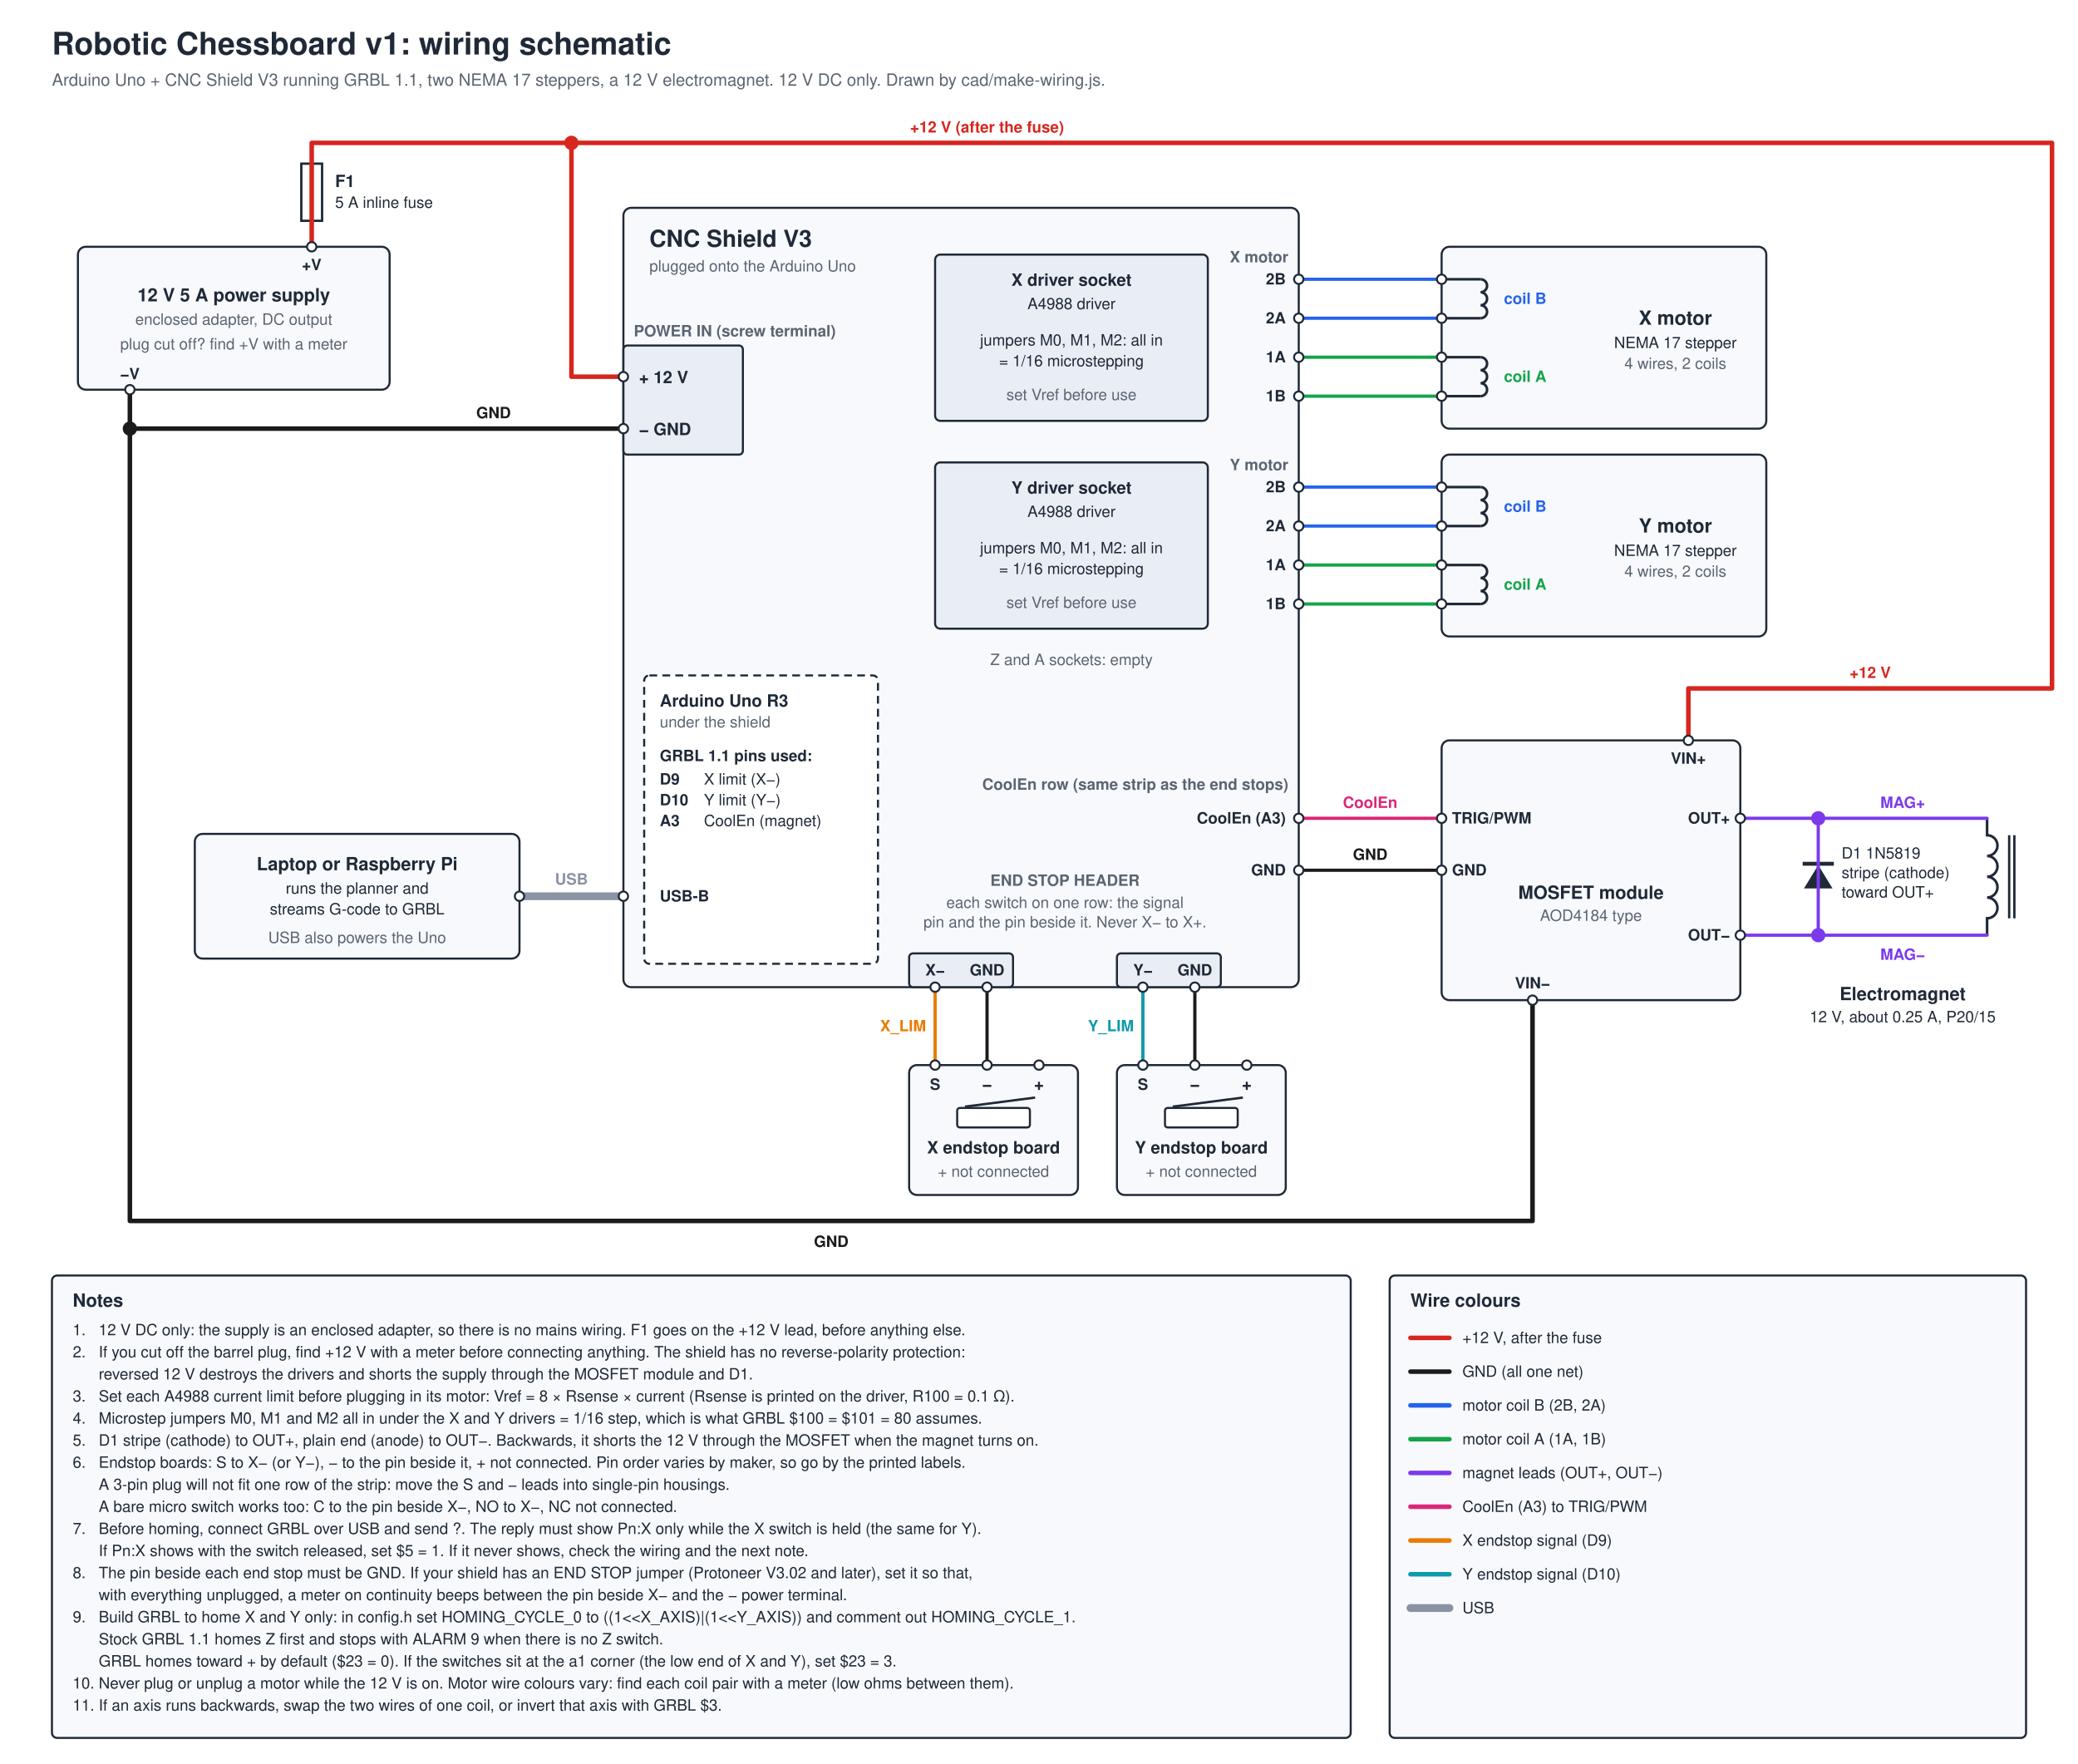
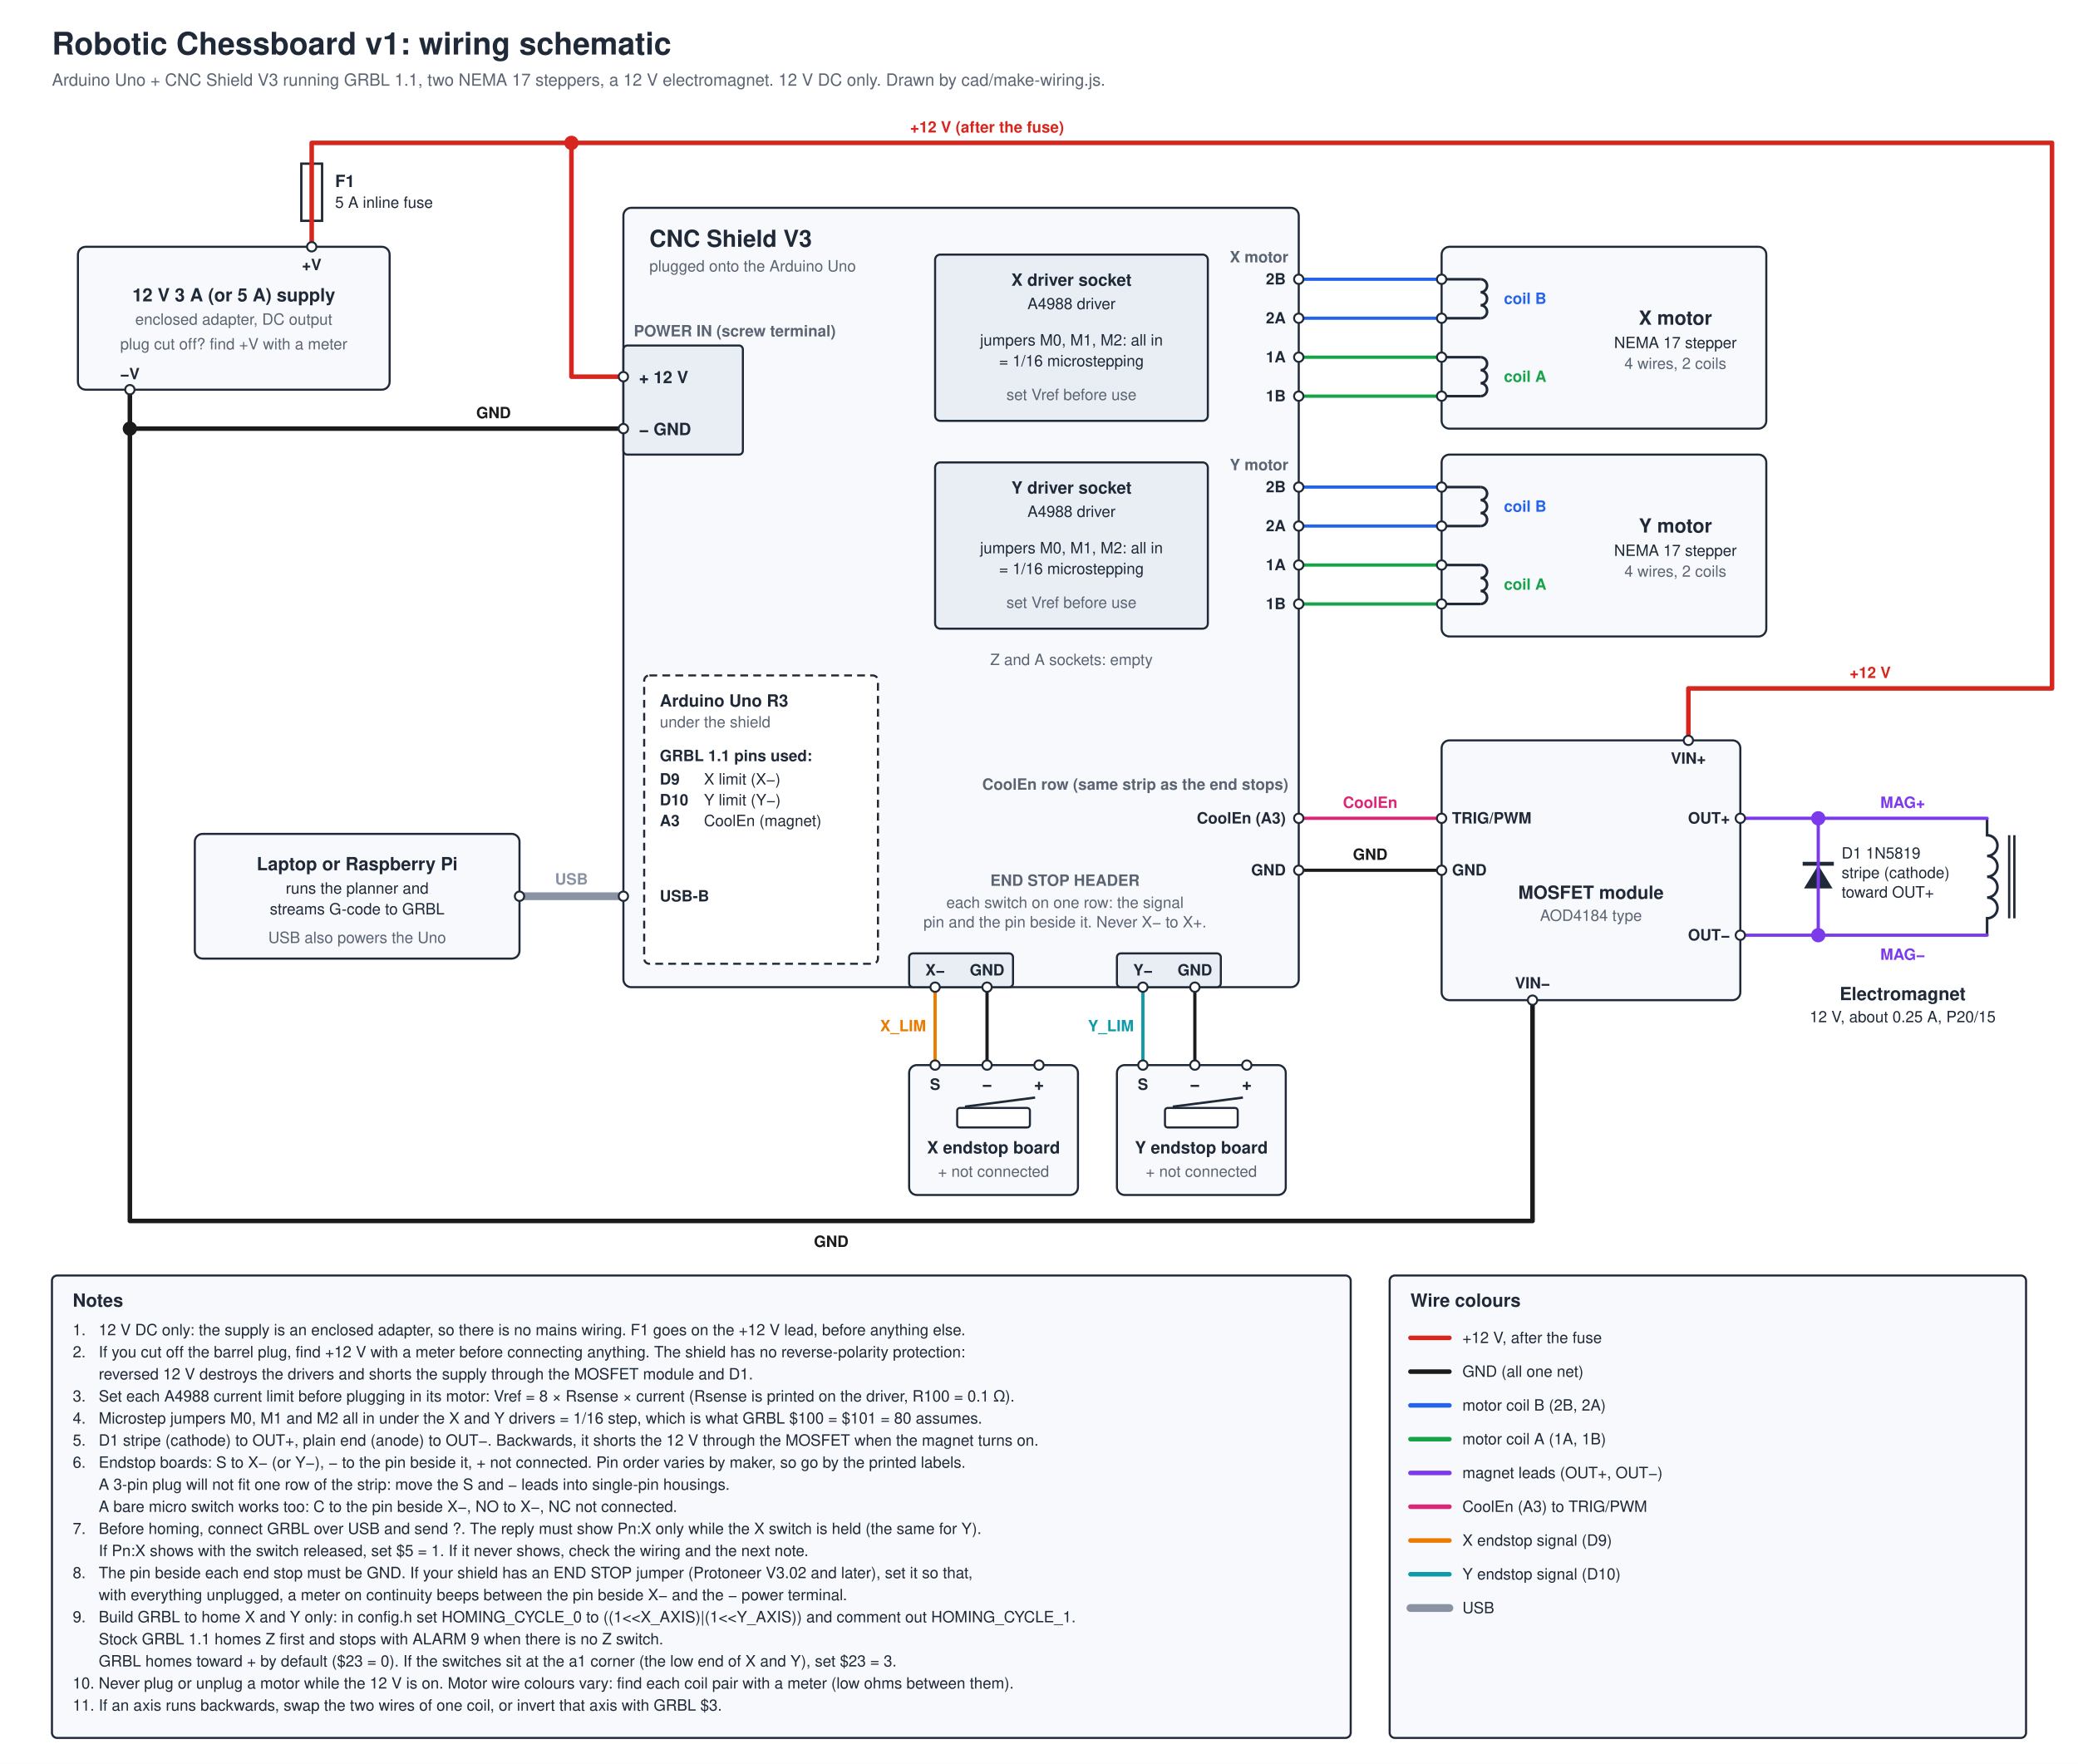
<svg xmlns="http://www.w3.org/2000/svg" width="1600" height="1358" viewBox="0 0 1600 1358" font-family="Helvetica, Arial, sans-serif">
  <rect width="1600" height="1358" fill="#ffffff" />
  <rect class="part" x="60" y="190" width="240" height="110" rx="6" fill="#f7f9fc" stroke="#1f2937" stroke-width="1.6" />
  <rect class="part" x="480" y="160" width="520" height="600" rx="6" fill="#f7f9fc" stroke="#1f2937" stroke-width="1.6" />
  <rect class="part" x="480" y="266" width="92" height="84" rx="3" fill="#e9eef5" stroke="#1f2937" stroke-width="1.6" />
  <rect class="part" x="720" y="196" width="210" height="128" rx="4" fill="#e9eef5" stroke="#1f2937" stroke-width="1.6" />
  <rect class="part" x="720" y="356" width="210" height="128" rx="4" fill="#e9eef5" stroke="#1f2937" stroke-width="1.6" />
  <rect class="part" x="496" y="520" width="180" height="222" rx="4" fill="#fff" stroke="#1f2937" stroke-width="1.6" stroke-dasharray="6 4" />
  <rect class="part" x="700" y="734" width="80" height="26" rx="3" fill="#e9eef5" stroke="#1f2937" stroke-width="1.6" />
  <rect class="part" x="860" y="734" width="80" height="26" rx="3" fill="#e9eef5" stroke="#1f2937" stroke-width="1.6" />
  <rect class="part" x="150" y="642" width="250" height="96" rx="6" fill="#f7f9fc" stroke="#1f2937" stroke-width="1.6" />
  <rect class="part" x="1110" y="190" width="250" height="140" rx="6" fill="#f7f9fc" stroke="#1f2937" stroke-width="1.6" />
  <rect class="part" x="1110" y="350" width="250" height="140" rx="6" fill="#f7f9fc" stroke="#1f2937" stroke-width="1.6" />
  <rect class="part" x="1110" y="570" width="230" height="200" rx="6" fill="#f7f9fc" stroke="#1f2937" stroke-width="1.6" />
  <rect class="part" x="700" y="820" width="130" height="100" rx="6" fill="#f7f9fc" stroke="#1f2937" stroke-width="1.6" />
  <rect class="part" x="860" y="820" width="130" height="100" rx="6" fill="#f7f9fc" stroke="#1f2937" stroke-width="1.6" />
  <rect class="part" x="40" y="982" width="1000" height="356" rx="4" fill="#f7f9fc" stroke="#1f2937" stroke-width="1.6" />
  <rect class="part" x="1070" y="982" width="490" height="356" rx="4" fill="#f7f9fc" stroke="#1f2937" stroke-width="1.6" />
  <rect class="sym" x="232" y="126" width="16" height="44" fill="none" stroke="#1f2937" stroke-width="1.8" />
  <path class="sym" d="M 1140 215 L 1140 215 a 5 5 0 0 1 0 10 a 5 5 0 0 1 0 10 a 5 5 0 0 1 0 10 L 1140 245" fill="none" stroke="#1f2937" stroke-width="2" />
  <path class="sym" d="M 1140 275 L 1140 275 a 5 5 0 0 1 0 10 a 5 5 0 0 1 0 10 a 5 5 0 0 1 0 10 L 1140 305" fill="none" stroke="#1f2937" stroke-width="2" />
  <line class="sym" x1="1110" y1="215" x2="1140" y2="215" stroke="#1f2937" stroke-width="2" />
  <line class="sym" x1="1110" y1="245" x2="1140" y2="245" stroke="#1f2937" stroke-width="2" />
  <line class="sym" x1="1110" y1="275" x2="1140" y2="275" stroke="#1f2937" stroke-width="2" />
  <line class="sym" x1="1110" y1="305" x2="1140" y2="305" stroke="#1f2937" stroke-width="2" />
  <path class="sym" d="M 1140 375 L 1140 375 a 5 5 0 0 1 0 10 a 5 5 0 0 1 0 10 a 5 5 0 0 1 0 10 L 1140 405" fill="none" stroke="#1f2937" stroke-width="2" />
  <path class="sym" d="M 1140 435 L 1140 435 a 5 5 0 0 1 0 10 a 5 5 0 0 1 0 10 a 5 5 0 0 1 0 10 L 1140 465" fill="none" stroke="#1f2937" stroke-width="2" />
  <line class="sym" x1="1110" y1="375" x2="1140" y2="375" stroke="#1f2937" stroke-width="2" />
  <line class="sym" x1="1110" y1="405" x2="1140" y2="405" stroke="#1f2937" stroke-width="2" />
  <line class="sym" x1="1110" y1="435" x2="1140" y2="435" stroke="#1f2937" stroke-width="2" />
  <line class="sym" x1="1110" y1="465" x2="1140" y2="465" stroke="#1f2937" stroke-width="2" />
  <path class="sym" d="M 1530 630 L 1530 643 a 8 8 0 0 1 0 16 a 8 8 0 0 1 0 16 a 8 8 0 0 1 0 16 a 8 8 0 0 1 0 16 L 1530 720" fill="none" stroke="#1f2937" stroke-width="2" />
  <line class="sym" x1="1547" y1="643" x2="1547" y2="707" stroke="#1f2937" stroke-width="1.8" />
  <line class="sym" x1="1551" y1="643" x2="1551" y2="707" stroke="#1f2937" stroke-width="1.8" />
  <polygon class="sym" points="1389,684 1411,684 1400,666" fill="#1f2937" />
  <line class="sym" x1="1388" y1="665" x2="1412" y2="665" stroke="#1f2937" stroke-width="3" />
  <rect class="sym" x="737" y="853" width="56" height="15" rx="2" fill="#fff" stroke="#1f2937" stroke-width="1.6" />
  <line class="sym" x1="743" y1="852" x2="797" y2="845" stroke="#1f2937" stroke-width="1.8" />
  <rect class="sym" x="897" y="853" width="56" height="15" rx="2" fill="#fff" stroke="#1f2937" stroke-width="1.6" />
  <line class="sym" x1="903" y1="852" x2="957" y2="845" stroke="#1f2937" stroke-width="1.8" />
  <polyline class="wire" points="240,190 240,110 1580,110 1580,530 1300,530 1300,570" fill="none" stroke="#d7261e" stroke-width="3.5" stroke-linejoin="round" stroke-linecap="round" />
  <polyline class="wire" points="440,110 440,290 480,290" fill="none" stroke="#d7261e" stroke-width="3.5" stroke-linejoin="round" stroke-linecap="round" />
  <polyline class="wire" points="100,300 100,330 480,330" fill="none" stroke="#1b1b1b" stroke-width="3.5" stroke-linejoin="round" stroke-linecap="round" />
  <polyline class="wire" points="100,330 100,940 1180,940 1180,770" fill="none" stroke="#1b1b1b" stroke-width="3.5" stroke-linejoin="round" stroke-linecap="round" />
  <polyline class="wire" points="400,690 480,690" fill="none" stroke="#8a93a3" stroke-width="6" stroke-linejoin="round" stroke-linecap="round" />
  <polyline class="wire" points="1000,215 1110,215" fill="none" stroke="#2563eb" stroke-width="2.5" stroke-linejoin="round" stroke-linecap="round" />
  <polyline class="wire" points="1000,245 1110,245" fill="none" stroke="#2563eb" stroke-width="2.5" stroke-linejoin="round" stroke-linecap="round" />
  <polyline class="wire" points="1000,275 1110,275" fill="none" stroke="#16a34a" stroke-width="2.5" stroke-linejoin="round" stroke-linecap="round" />
  <polyline class="wire" points="1000,305 1110,305" fill="none" stroke="#16a34a" stroke-width="2.5" stroke-linejoin="round" stroke-linecap="round" />
  <polyline class="wire" points="1000,375 1110,375" fill="none" stroke="#2563eb" stroke-width="2.5" stroke-linejoin="round" stroke-linecap="round" />
  <polyline class="wire" points="1000,405 1110,405" fill="none" stroke="#2563eb" stroke-width="2.5" stroke-linejoin="round" stroke-linecap="round" />
  <polyline class="wire" points="1000,435 1110,435" fill="none" stroke="#16a34a" stroke-width="2.5" stroke-linejoin="round" stroke-linecap="round" />
  <polyline class="wire" points="1000,465 1110,465" fill="none" stroke="#16a34a" stroke-width="2.5" stroke-linejoin="round" stroke-linecap="round" />
  <polyline class="wire" points="1000,630 1110,630" fill="none" stroke="#db2777" stroke-width="2.5" stroke-linejoin="round" stroke-linecap="round" />
  <polyline class="wire" points="1000,670 1110,670" fill="none" stroke="#1b1b1b" stroke-width="2.5" stroke-linejoin="round" stroke-linecap="round" />
  <polyline class="wire" points="1340,630 1530,630" fill="none" stroke="#7c3aed" stroke-width="2.5" stroke-linejoin="round" stroke-linecap="round" />
  <polyline class="wire" points="1340,720 1530,720" fill="none" stroke="#7c3aed" stroke-width="2.5" stroke-linejoin="round" stroke-linecap="round" />
  <polyline class="wire" points="1400,630 1400,720" fill="none" stroke="#7c3aed" stroke-width="2.5" stroke-linejoin="round" stroke-linecap="round" />
  <polyline class="wire" points="720,760 720,820" fill="none" stroke="#ea7a00" stroke-width="2.5" stroke-linejoin="round" stroke-linecap="round" />
  <polyline class="wire" points="760,760 760,820" fill="none" stroke="#1b1b1b" stroke-width="2.5" stroke-linejoin="round" stroke-linecap="round" />
  <polyline class="wire" points="880,760 880,820" fill="none" stroke="#0e9aa7" stroke-width="2.5" stroke-linejoin="round" stroke-linecap="round" />
  <polyline class="wire" points="920,760 920,820" fill="none" stroke="#1b1b1b" stroke-width="2.5" stroke-linejoin="round" stroke-linecap="round" />
  <polyline class="wire" points="1086,1030 1116,1030" fill="none" stroke="#d7261e" stroke-width="3.5" stroke-linejoin="round" stroke-linecap="round" />
  <polyline class="wire" points="1086,1056 1116,1056" fill="none" stroke="#1b1b1b" stroke-width="3.5" stroke-linejoin="round" stroke-linecap="round" />
  <polyline class="wire" points="1086,1082 1116,1082" fill="none" stroke="#2563eb" stroke-width="3.5" stroke-linejoin="round" stroke-linecap="round" />
  <polyline class="wire" points="1086,1108 1116,1108" fill="none" stroke="#16a34a" stroke-width="3.5" stroke-linejoin="round" stroke-linecap="round" />
  <polyline class="wire" points="1086,1134 1116,1134" fill="none" stroke="#7c3aed" stroke-width="3.5" stroke-linejoin="round" stroke-linecap="round" />
  <polyline class="wire" points="1086,1160 1116,1160" fill="none" stroke="#db2777" stroke-width="3.5" stroke-linejoin="round" stroke-linecap="round" />
  <polyline class="wire" points="1086,1186 1116,1186" fill="none" stroke="#ea7a00" stroke-width="3.5" stroke-linejoin="round" stroke-linecap="round" />
  <polyline class="wire" points="1086,1212 1116,1212" fill="none" stroke="#0e9aa7" stroke-width="3.5" stroke-linejoin="round" stroke-linecap="round" />
  <polyline class="wire" points="1086,1238 1116,1238" fill="none" stroke="#8a93a3" stroke-width="6" stroke-linejoin="round" stroke-linecap="round" />
  <circle cx="240" cy="190" r="3.6" fill="#fff" stroke="#1f2937" stroke-width="1.5" />
  <circle cx="100" cy="300" r="3.6" fill="#fff" stroke="#1f2937" stroke-width="1.5" />
  <circle cx="440" cy="110" r="5.5" fill="#d7261e" />
  <circle cx="100" cy="330" r="5.5" fill="#1b1b1b" />
  <circle cx="480" cy="290" r="3.6" fill="#fff" stroke="#1f2937" stroke-width="1.5" />
  <circle cx="480" cy="330" r="3.6" fill="#fff" stroke="#1f2937" stroke-width="1.5" />
  <circle cx="1000" cy="215" r="3.6" fill="#fff" stroke="#1f2937" stroke-width="1.5" />
  <circle cx="1000" cy="245" r="3.6" fill="#fff" stroke="#1f2937" stroke-width="1.5" />
  <circle cx="1000" cy="275" r="3.6" fill="#fff" stroke="#1f2937" stroke-width="1.5" />
  <circle cx="1000" cy="305" r="3.6" fill="#fff" stroke="#1f2937" stroke-width="1.5" />
  <circle cx="1000" cy="375" r="3.6" fill="#fff" stroke="#1f2937" stroke-width="1.5" />
  <circle cx="1000" cy="405" r="3.6" fill="#fff" stroke="#1f2937" stroke-width="1.5" />
  <circle cx="1000" cy="435" r="3.6" fill="#fff" stroke="#1f2937" stroke-width="1.5" />
  <circle cx="1000" cy="465" r="3.6" fill="#fff" stroke="#1f2937" stroke-width="1.5" />
  <circle cx="480" cy="690" r="3.6" fill="#fff" stroke="#1f2937" stroke-width="1.5" />
  <circle cx="720" cy="760" r="3.6" fill="#fff" stroke="#1f2937" stroke-width="1.5" />
  <circle cx="760" cy="760" r="3.6" fill="#fff" stroke="#1f2937" stroke-width="1.5" />
  <circle cx="880" cy="760" r="3.6" fill="#fff" stroke="#1f2937" stroke-width="1.5" />
  <circle cx="920" cy="760" r="3.6" fill="#fff" stroke="#1f2937" stroke-width="1.5" />
  <circle cx="1000" cy="630" r="3.6" fill="#fff" stroke="#1f2937" stroke-width="1.5" />
  <circle cx="1000" cy="670" r="3.6" fill="#fff" stroke="#1f2937" stroke-width="1.5" />
  <circle cx="400" cy="690" r="3.6" fill="#fff" stroke="#1f2937" stroke-width="1.5" />
  <circle cx="1110" cy="215" r="3.6" fill="#fff" stroke="#1f2937" stroke-width="1.5" />
  <circle cx="1110" cy="245" r="3.6" fill="#fff" stroke="#1f2937" stroke-width="1.5" />
  <circle cx="1110" cy="275" r="3.6" fill="#fff" stroke="#1f2937" stroke-width="1.5" />
  <circle cx="1110" cy="305" r="3.6" fill="#fff" stroke="#1f2937" stroke-width="1.5" />
  <circle cx="1110" cy="375" r="3.6" fill="#fff" stroke="#1f2937" stroke-width="1.5" />
  <circle cx="1110" cy="405" r="3.6" fill="#fff" stroke="#1f2937" stroke-width="1.5" />
  <circle cx="1110" cy="435" r="3.6" fill="#fff" stroke="#1f2937" stroke-width="1.5" />
  <circle cx="1110" cy="465" r="3.6" fill="#fff" stroke="#1f2937" stroke-width="1.5" />
  <circle cx="1110" cy="630" r="3.6" fill="#fff" stroke="#1f2937" stroke-width="1.5" />
  <circle cx="1110" cy="670" r="3.6" fill="#fff" stroke="#1f2937" stroke-width="1.5" />
  <circle cx="1300" cy="570" r="3.6" fill="#fff" stroke="#1f2937" stroke-width="1.5" />
  <circle cx="1180" cy="770" r="3.6" fill="#fff" stroke="#1f2937" stroke-width="1.5" />
  <circle cx="1340" cy="630" r="3.6" fill="#fff" stroke="#1f2937" stroke-width="1.5" />
  <circle cx="1340" cy="720" r="3.6" fill="#fff" stroke="#1f2937" stroke-width="1.5" />
  <circle cx="1400" cy="630" r="5.5" fill="#7c3aed" />
  <circle cx="1400" cy="720" r="5.5" fill="#7c3aed" />
  <circle cx="720" cy="820" r="3.6" fill="#fff" stroke="#1f2937" stroke-width="1.5" />
  <circle cx="760" cy="820" r="3.6" fill="#fff" stroke="#1f2937" stroke-width="1.5" />
  <circle cx="800" cy="820" r="3.6" fill="#fff" stroke="#1f2937" stroke-width="1.5" />
  <circle cx="880" cy="820" r="3.6" fill="#fff" stroke="#1f2937" stroke-width="1.5" />
  <circle cx="920" cy="820" r="3.6" fill="#fff" stroke="#1f2937" stroke-width="1.5" />
  <circle cx="960" cy="820" r="3.6" fill="#fff" stroke="#1f2937" stroke-width="1.5" />
  <text x="40" y="42" font-size="24" font-weight="700" text-anchor="start" fill="#1f2937">Robotic Chessboard v1: wiring schematic</text>
  <text x="40" y="66" font-size="13" font-weight="400" text-anchor="start" fill="#5b6472">Arduino Uno + CNC Shield V3 running GRBL 1.1, two NEMA 17 steppers, a 12 V electromagnet. 12 V DC only. Drawn by cad/make-wiring.js.</text>
-   <text x="180" y="232" font-size="14" font-weight="700" text-anchor="middle" fill="#1f2937">12 V 5 A power supply</text>
+   <text x="180" y="232" font-size="14" font-weight="700" text-anchor="middle" fill="#1f2937">12 V 3 A (or 5 A) supply</text>
  <text x="180" y="250" font-size="12" font-weight="400" text-anchor="middle" fill="#5b6472">enclosed adapter, DC output</text>
  <text x="180" y="269" font-size="12" font-weight="400" text-anchor="middle" fill="#5b6472">plug cut off? find +V with a meter</text>
  <text x="240" y="208" font-size="12" font-weight="700" text-anchor="middle" fill="#1f2937">+V</text>
  <text x="100" y="292" font-size="12" font-weight="700" text-anchor="middle" fill="#1f2937">−V</text>
  <text x="258" y="144" font-size="13" font-weight="700" text-anchor="start" fill="#1f2937">F1</text>
  <text x="258" y="160" font-size="12" font-weight="400" text-anchor="start" fill="#1f2937">5 A inline fuse</text>
  <text x="760" y="102" font-size="12" font-weight="700" text-anchor="middle" fill="#d7261e">+12 V (after the fuse)</text>
  <text x="1440" y="522" font-size="12" font-weight="700" text-anchor="middle" fill="#d7261e">+12 V</text>
  <text x="380" y="322" font-size="12" font-weight="700" text-anchor="middle" fill="#1b1b1b">GND</text>
  <text x="640" y="960" font-size="12" font-weight="700" text-anchor="middle" fill="#1b1b1b">GND</text>
  <text x="500" y="190" font-size="18" font-weight="700" text-anchor="start" fill="#1f2937">CNC Shield V3</text>
  <text x="500" y="209" font-size="12" font-weight="400" text-anchor="start" fill="#5b6472">plugged onto the Arduino Uno</text>
  <text x="488" y="259" font-size="12" font-weight="700" text-anchor="start" fill="#5b6472">POWER IN (screw terminal)</text>
  <text x="492" y="295" font-size="13" font-weight="700" text-anchor="start" fill="#1f2937">+  12 V</text>
  <text x="492" y="335" font-size="13" font-weight="700" text-anchor="start" fill="#1f2937">−  GND</text>
  <text x="825" y="220" font-size="13" font-weight="700" text-anchor="middle" fill="#1f2937">X driver socket</text>
  <text x="825" y="238" font-size="12" font-weight="400" text-anchor="middle" fill="#1f2937">A4988 driver</text>
  <text x="825" y="266" font-size="12" font-weight="400" text-anchor="middle" fill="#1f2937">jumpers M0, M1, M2: all in</text>
  <text x="825" y="282" font-size="12" font-weight="400" text-anchor="middle" fill="#1f2937">= 1/16 microstepping</text>
  <text x="825" y="308" font-size="12" font-weight="400" text-anchor="middle" fill="#5b6472">set Vref before use</text>
  <text x="992" y="202" font-size="12" font-weight="700" text-anchor="end" fill="#5b6472">X motor</text>
  <text x="990" y="219" font-size="12" font-weight="700" text-anchor="end" fill="#1f2937">2B</text>
  <text x="990" y="249" font-size="12" font-weight="700" text-anchor="end" fill="#1f2937">2A</text>
  <text x="990" y="279" font-size="12" font-weight="700" text-anchor="end" fill="#1f2937">1A</text>
  <text x="990" y="309" font-size="12" font-weight="700" text-anchor="end" fill="#1f2937">1B</text>
  <text x="825" y="380" font-size="13" font-weight="700" text-anchor="middle" fill="#1f2937">Y driver socket</text>
  <text x="825" y="398" font-size="12" font-weight="400" text-anchor="middle" fill="#1f2937">A4988 driver</text>
  <text x="825" y="426" font-size="12" font-weight="400" text-anchor="middle" fill="#1f2937">jumpers M0, M1, M2: all in</text>
  <text x="825" y="442" font-size="12" font-weight="400" text-anchor="middle" fill="#1f2937">= 1/16 microstepping</text>
  <text x="825" y="468" font-size="12" font-weight="400" text-anchor="middle" fill="#5b6472">set Vref before use</text>
  <text x="992" y="362" font-size="12" font-weight="700" text-anchor="end" fill="#5b6472">Y motor</text>
  <text x="990" y="379" font-size="12" font-weight="700" text-anchor="end" fill="#1f2937">2B</text>
  <text x="990" y="409" font-size="12" font-weight="700" text-anchor="end" fill="#1f2937">2A</text>
  <text x="990" y="439" font-size="12" font-weight="700" text-anchor="end" fill="#1f2937">1A</text>
  <text x="990" y="469" font-size="12" font-weight="700" text-anchor="end" fill="#1f2937">1B</text>
  <text x="825" y="512" font-size="12" font-weight="400" text-anchor="middle" fill="#5b6472">Z and A sockets: empty</text>
  <text x="508" y="544" font-size="13" font-weight="700" text-anchor="start" fill="#1f2937">Arduino Uno R3</text>
  <text x="508" y="560" font-size="12" font-weight="400" text-anchor="start" fill="#5b6472">under the shield</text>
  <text x="508" y="586" font-size="12" font-weight="700" text-anchor="start" fill="#1f2937">GRBL 1.1 pins used:</text>
  <text x="508" y="604" font-size="12" font-weight="700" text-anchor="start" fill="#1f2937">D9</text>
  <text x="542" y="604" font-size="12" font-weight="400" text-anchor="start" fill="#1f2937">X limit (X−)</text>
  <text x="508" y="620" font-size="12" font-weight="700" text-anchor="start" fill="#1f2937">D10</text>
  <text x="542" y="620" font-size="12" font-weight="400" text-anchor="start" fill="#1f2937">Y limit (Y−)</text>
  <text x="508" y="636" font-size="12" font-weight="700" text-anchor="start" fill="#1f2937">A3</text>
  <text x="542" y="636" font-size="12" font-weight="400" text-anchor="start" fill="#1f2937">CoolEn (magnet)</text>
  <text x="508" y="694" font-size="12" font-weight="700" text-anchor="start" fill="#1f2937">USB-B</text>
  <text x="820" y="682" font-size="12" font-weight="700" text-anchor="middle" fill="#5b6472">END STOP HEADER</text>
  <text x="820" y="699" font-size="12" font-weight="400" text-anchor="middle" fill="#5b6472">each switch on one row: the signal</text>
  <text x="820" y="714" font-size="12" font-weight="400" text-anchor="middle" fill="#5b6472">pin and the pin beside it. Never X− to X+.</text>
  <text x="720" y="751" font-size="12" font-weight="700" text-anchor="middle" fill="#1f2937">X−</text>
  <text x="760" y="751" font-size="12" font-weight="700" text-anchor="middle" fill="#1f2937">GND</text>
  <text x="880" y="751" font-size="12" font-weight="700" text-anchor="middle" fill="#1f2937">Y−</text>
  <text x="920" y="751" font-size="12" font-weight="700" text-anchor="middle" fill="#1f2937">GND</text>
  <text x="992" y="608" font-size="12" font-weight="700" text-anchor="end" fill="#5b6472">CoolEn row (same strip as the end stops)</text>
  <text x="990" y="634" font-size="12" font-weight="700" text-anchor="end" fill="#1f2937">CoolEn (A3)</text>
  <text x="990" y="674" font-size="12" font-weight="700" text-anchor="end" fill="#1f2937">GND</text>
  <text x="275" y="670" font-size="14" font-weight="700" text-anchor="middle" fill="#1f2937">Laptop or Raspberry Pi</text>
  <text x="275" y="688" font-size="12" font-weight="400" text-anchor="middle" fill="#1f2937">runs the planner and</text>
  <text x="275" y="704" font-size="12" font-weight="400" text-anchor="middle" fill="#1f2937">streams G-code to GRBL</text>
  <text x="275" y="726" font-size="12" font-weight="400" text-anchor="middle" fill="#5b6472">USB also powers the Uno</text>
  <text x="440" y="681" font-size="12" font-weight="700" text-anchor="middle" fill="#8a93a3">USB</text>
  <text x="1158" y="234" font-size="12" font-weight="700" text-anchor="start" fill="#2563eb">coil B</text>
  <text x="1158" y="294" font-size="12" font-weight="700" text-anchor="start" fill="#16a34a">coil A</text>
  <text x="1290" y="250" font-size="15" font-weight="700" text-anchor="middle" fill="#1f2937">X motor</text>
  <text x="1290" y="268" font-size="12" font-weight="400" text-anchor="middle" fill="#1f2937">NEMA 17 stepper</text>
  <text x="1290" y="284" font-size="12" font-weight="400" text-anchor="middle" fill="#5b6472">4 wires, 2 coils</text>
  <text x="1158" y="394" font-size="12" font-weight="700" text-anchor="start" fill="#2563eb">coil B</text>
  <text x="1158" y="454" font-size="12" font-weight="700" text-anchor="start" fill="#16a34a">coil A</text>
  <text x="1290" y="410" font-size="15" font-weight="700" text-anchor="middle" fill="#1f2937">Y motor</text>
  <text x="1290" y="428" font-size="12" font-weight="400" text-anchor="middle" fill="#1f2937">NEMA 17 stepper</text>
  <text x="1290" y="444" font-size="12" font-weight="400" text-anchor="middle" fill="#5b6472">4 wires, 2 coils</text>
  <text x="1225" y="692" font-size="14" font-weight="700" text-anchor="middle" fill="#1f2937">MOSFET module</text>
  <text x="1225" y="709" font-size="12" font-weight="400" text-anchor="middle" fill="#5b6472">AOD4184 type</text>
  <text x="1118" y="634" font-size="12" font-weight="700" text-anchor="start" fill="#1f2937">TRIG/PWM</text>
  <text x="1118" y="674" font-size="12" font-weight="700" text-anchor="start" fill="#1f2937">GND</text>
  <text x="1300" y="588" font-size="12" font-weight="700" text-anchor="middle" fill="#1f2937">VIN+</text>
  <text x="1180" y="761" font-size="12" font-weight="700" text-anchor="middle" fill="#1f2937">VIN−</text>
  <text x="1332" y="634" font-size="12" font-weight="700" text-anchor="end" fill="#1f2937">OUT+</text>
  <text x="1332" y="724" font-size="12" font-weight="700" text-anchor="end" fill="#1f2937">OUT−</text>
  <text x="1055" y="622" font-size="12" font-weight="700" text-anchor="middle" fill="#db2777">CoolEn</text>
  <text x="1055" y="662" font-size="12" font-weight="700" text-anchor="middle" fill="#1b1b1b">GND</text>
  <text x="1418" y="661" font-size="12" font-weight="400" text-anchor="start" fill="#1f2937">D1 1N5819</text>
  <text x="1418" y="676" font-size="12" font-weight="400" text-anchor="start" fill="#1f2937">stripe (cathode)</text>
  <text x="1418" y="691" font-size="12" font-weight="400" text-anchor="start" fill="#1f2937">toward OUT+</text>
  <text x="1465" y="622" font-size="12" font-weight="700" text-anchor="middle" fill="#7c3aed">MAG+</text>
  <text x="1465" y="739" font-size="12" font-weight="700" text-anchor="middle" fill="#7c3aed">MAG−</text>
  <text x="1465" y="770" font-size="14" font-weight="700" text-anchor="middle" fill="#1f2937">Electromagnet</text>
  <text x="1465" y="787" font-size="12" font-weight="400" text-anchor="middle" fill="#1f2937">12 V, about 0.25 A, P20/15</text>
  <text x="720" y="839" font-size="12" font-weight="700" text-anchor="middle" fill="#1f2937">S</text>
  <text x="760" y="839" font-size="13" font-weight="700" text-anchor="middle" fill="#1f2937">−</text>
  <text x="800" y="839" font-size="13" font-weight="700" text-anchor="middle" fill="#1f2937">+</text>
  <text x="765" y="888" font-size="13" font-weight="700" text-anchor="middle" fill="#1f2937">X endstop board</text>
  <text x="765" y="906" font-size="12" font-weight="400" text-anchor="middle" fill="#5b6472">+ not connected</text>
  <text x="713" y="794" font-size="12" font-weight="700" text-anchor="end" fill="#ea7a00">X_LIM</text>
  <text x="880" y="839" font-size="12" font-weight="700" text-anchor="middle" fill="#1f2937">S</text>
  <text x="920" y="839" font-size="13" font-weight="700" text-anchor="middle" fill="#1f2937">−</text>
  <text x="960" y="839" font-size="13" font-weight="700" text-anchor="middle" fill="#1f2937">+</text>
  <text x="925" y="888" font-size="13" font-weight="700" text-anchor="middle" fill="#1f2937">Y endstop board</text>
  <text x="925" y="906" font-size="12" font-weight="400" text-anchor="middle" fill="#5b6472">+ not connected</text>
  <text x="873" y="794" font-size="12" font-weight="700" text-anchor="end" fill="#0e9aa7">Y_LIM</text>
  <text x="56" y="1006" font-size="14" font-weight="700" text-anchor="start" fill="#1f2937">Notes</text>
  <text x="56" y="1028" font-size="12" font-weight="400" text-anchor="start" fill="#1f2937">1.</text>
  <text x="76" y="1028" font-size="12" font-weight="400" text-anchor="start" fill="#1f2937">12 V DC only: the supply is an enclosed adapter, so there is no mains wiring. F1 goes on the +12 V lead, before anything else.</text>
  <text x="56" y="1045" font-size="12" font-weight="400" text-anchor="start" fill="#1f2937">2.</text>
  <text x="76" y="1045" font-size="12" font-weight="400" text-anchor="start" fill="#1f2937">If you cut off the barrel plug, find +12 V with a meter before connecting anything. The shield has no reverse-polarity protection:</text>
  <text x="76" y="1062" font-size="12" font-weight="400" text-anchor="start" fill="#1f2937">reversed 12 V destroys the drivers and shorts the supply through the MOSFET module and D1.</text>
  <text x="56" y="1079" font-size="12" font-weight="400" text-anchor="start" fill="#1f2937">3.</text>
  <text x="76" y="1079" font-size="12" font-weight="400" text-anchor="start" fill="#1f2937">Set each A4988 current limit before plugging in its motor: Vref = 8 × Rsense × current (Rsense is printed on the driver, R100 = 0.1 Ω).</text>
  <text x="56" y="1096" font-size="12" font-weight="400" text-anchor="start" fill="#1f2937">4.</text>
  <text x="76" y="1096" font-size="12" font-weight="400" text-anchor="start" fill="#1f2937">Microstep jumpers M0, M1 and M2 all in under the X and Y drivers = 1/16 step, which is what GRBL $100 = $101 = 80 assumes.</text>
  <text x="56" y="1113" font-size="12" font-weight="400" text-anchor="start" fill="#1f2937">5.</text>
  <text x="76" y="1113" font-size="12" font-weight="400" text-anchor="start" fill="#1f2937">D1 stripe (cathode) to OUT+, plain end (anode) to OUT−. Backwards, it shorts the 12 V through the MOSFET when the magnet turns on.</text>
  <text x="56" y="1130" font-size="12" font-weight="400" text-anchor="start" fill="#1f2937">6.</text>
  <text x="76" y="1130" font-size="12" font-weight="400" text-anchor="start" fill="#1f2937">Endstop boards: S to X− (or Y−), − to the pin beside it, + not connected. Pin order varies by maker, so go by the printed labels.</text>
  <text x="76" y="1147" font-size="12" font-weight="400" text-anchor="start" fill="#1f2937">A 3-pin plug will not fit one row of the strip: move the S and − leads into single-pin housings.</text>
  <text x="76" y="1164" font-size="12" font-weight="400" text-anchor="start" fill="#1f2937">A bare micro switch works too: C to the pin beside X−, NO to X−, NC not connected.</text>
  <text x="56" y="1181" font-size="12" font-weight="400" text-anchor="start" fill="#1f2937">7.</text>
  <text x="76" y="1181" font-size="12" font-weight="400" text-anchor="start" fill="#1f2937">Before homing, connect GRBL over USB and send ?. The reply must show Pn:X only while the X switch is held (the same for Y).</text>
  <text x="76" y="1198" font-size="12" font-weight="400" text-anchor="start" fill="#1f2937">If Pn:X shows with the switch released, set $5 = 1. If it never shows, check the wiring and the next note.</text>
  <text x="56" y="1215" font-size="12" font-weight="400" text-anchor="start" fill="#1f2937">8.</text>
  <text x="76" y="1215" font-size="12" font-weight="400" text-anchor="start" fill="#1f2937">The pin beside each end stop must be GND. If your shield has an END STOP jumper (Protoneer V3.02 and later), set it so that,</text>
  <text x="76" y="1232" font-size="12" font-weight="400" text-anchor="start" fill="#1f2937">with everything unplugged, a meter on continuity beeps between the pin beside X− and the − power terminal.</text>
  <text x="56" y="1249" font-size="12" font-weight="400" text-anchor="start" fill="#1f2937">9.</text>
  <text x="76" y="1249" font-size="12" font-weight="400" text-anchor="start" fill="#1f2937">Build GRBL to home X and Y only: in config.h set HOMING_CYCLE_0 to ((1&lt;&lt;X_AXIS)|(1&lt;&lt;Y_AXIS)) and comment out HOMING_CYCLE_1.</text>
  <text x="76" y="1266" font-size="12" font-weight="400" text-anchor="start" fill="#1f2937">Stock GRBL 1.1 homes Z first and stops with ALARM 9 when there is no Z switch.</text>
  <text x="76" y="1283" font-size="12" font-weight="400" text-anchor="start" fill="#1f2937">GRBL homes toward + by default ($23 = 0). If the switches sit at the a1 corner (the low end of X and Y), set $23 = 3.</text>
  <text x="56" y="1300" font-size="12" font-weight="400" text-anchor="start" fill="#1f2937">10.</text>
  <text x="76" y="1300" font-size="12" font-weight="400" text-anchor="start" fill="#1f2937">Never plug or unplug a motor while the 12 V is on. Motor wire colours vary: find each coil pair with a meter (low ohms between them).</text>
  <text x="56" y="1317" font-size="12" font-weight="400" text-anchor="start" fill="#1f2937">11.</text>
  <text x="76" y="1317" font-size="12" font-weight="400" text-anchor="start" fill="#1f2937">If an axis runs backwards, swap the two wires of one coil, or invert that axis with GRBL $3.</text>
  <text x="1086" y="1006" font-size="14" font-weight="700" text-anchor="start" fill="#1f2937">Wire colours</text>
  <text x="1126" y="1034" font-size="12" font-weight="400" text-anchor="start" fill="#1f2937">+12 V, after the fuse</text>
  <text x="1126" y="1060" font-size="12" font-weight="400" text-anchor="start" fill="#1f2937">GND (all one net)</text>
  <text x="1126" y="1086" font-size="12" font-weight="400" text-anchor="start" fill="#1f2937">motor coil B (2B, 2A)</text>
  <text x="1126" y="1112" font-size="12" font-weight="400" text-anchor="start" fill="#1f2937">motor coil A (1A, 1B)</text>
  <text x="1126" y="1138" font-size="12" font-weight="400" text-anchor="start" fill="#1f2937">magnet leads (OUT+, OUT−)</text>
  <text x="1126" y="1164" font-size="12" font-weight="400" text-anchor="start" fill="#1f2937">CoolEn (A3) to TRIG/PWM</text>
  <text x="1126" y="1190" font-size="12" font-weight="400" text-anchor="start" fill="#1f2937">X endstop signal (D9)</text>
  <text x="1126" y="1216" font-size="12" font-weight="400" text-anchor="start" fill="#1f2937">Y endstop signal (D10)</text>
  <text x="1126" y="1242" font-size="12" font-weight="400" text-anchor="start" fill="#1f2937">USB</text>
</svg>
